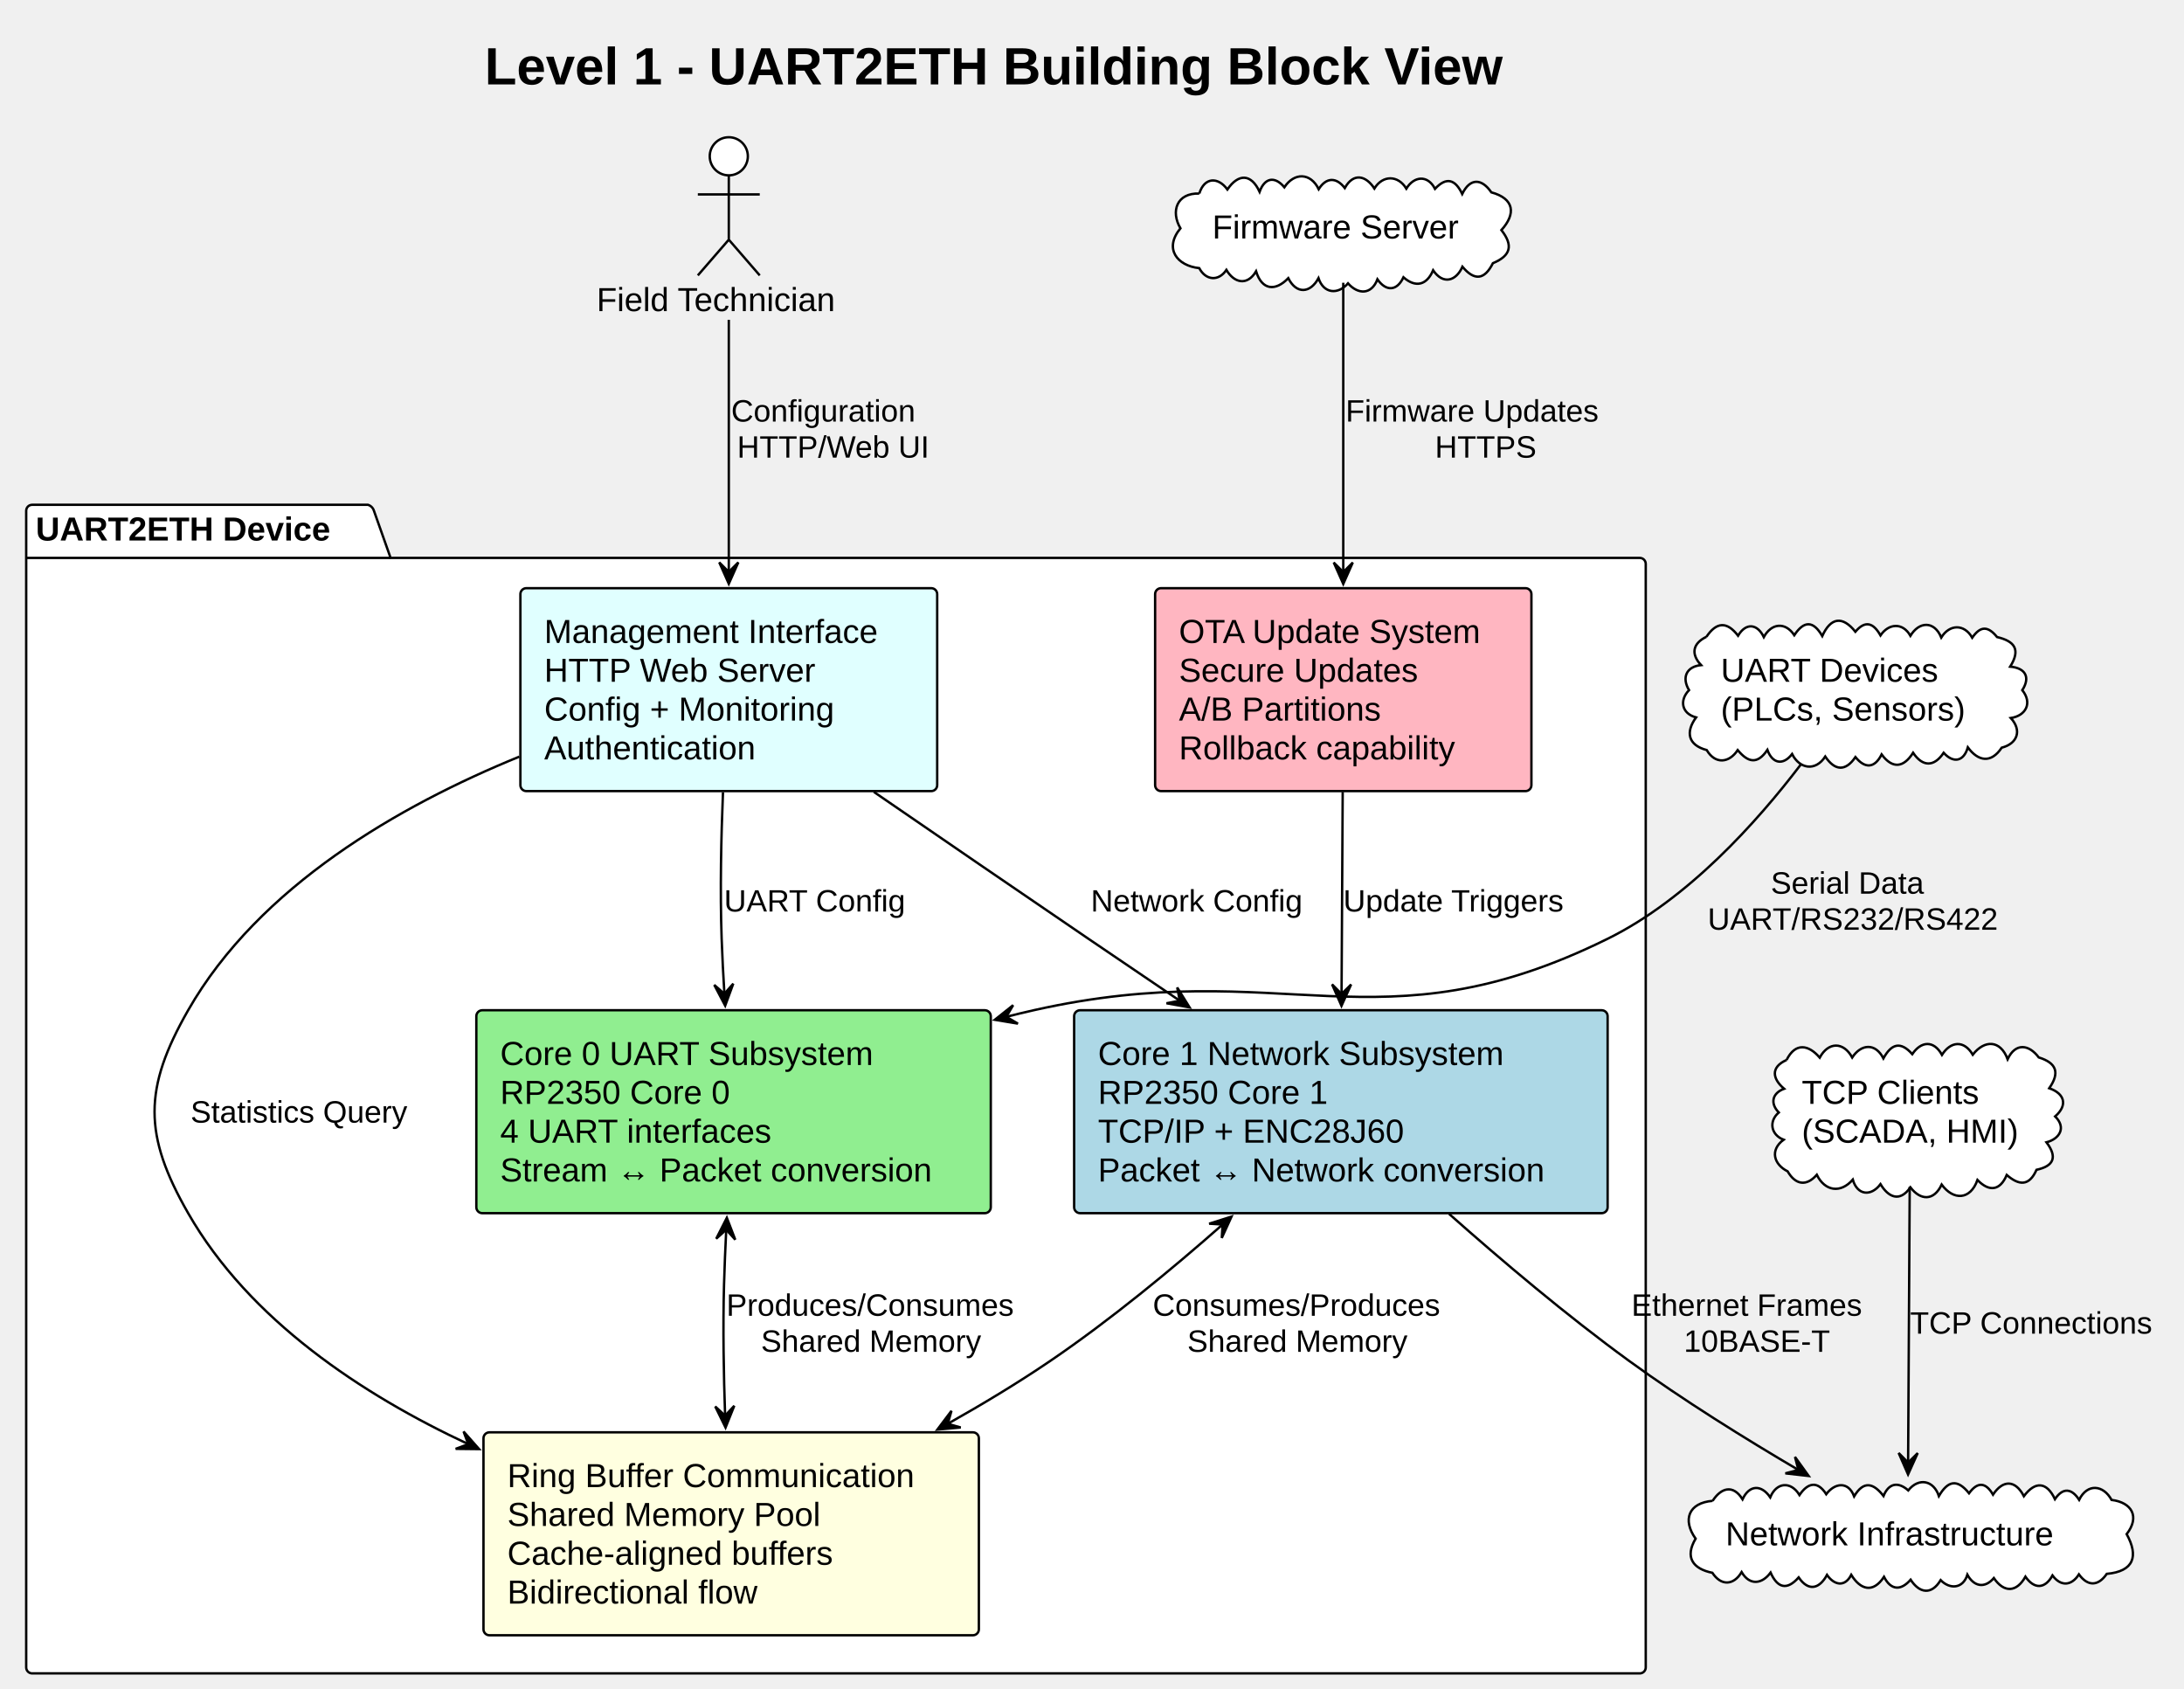
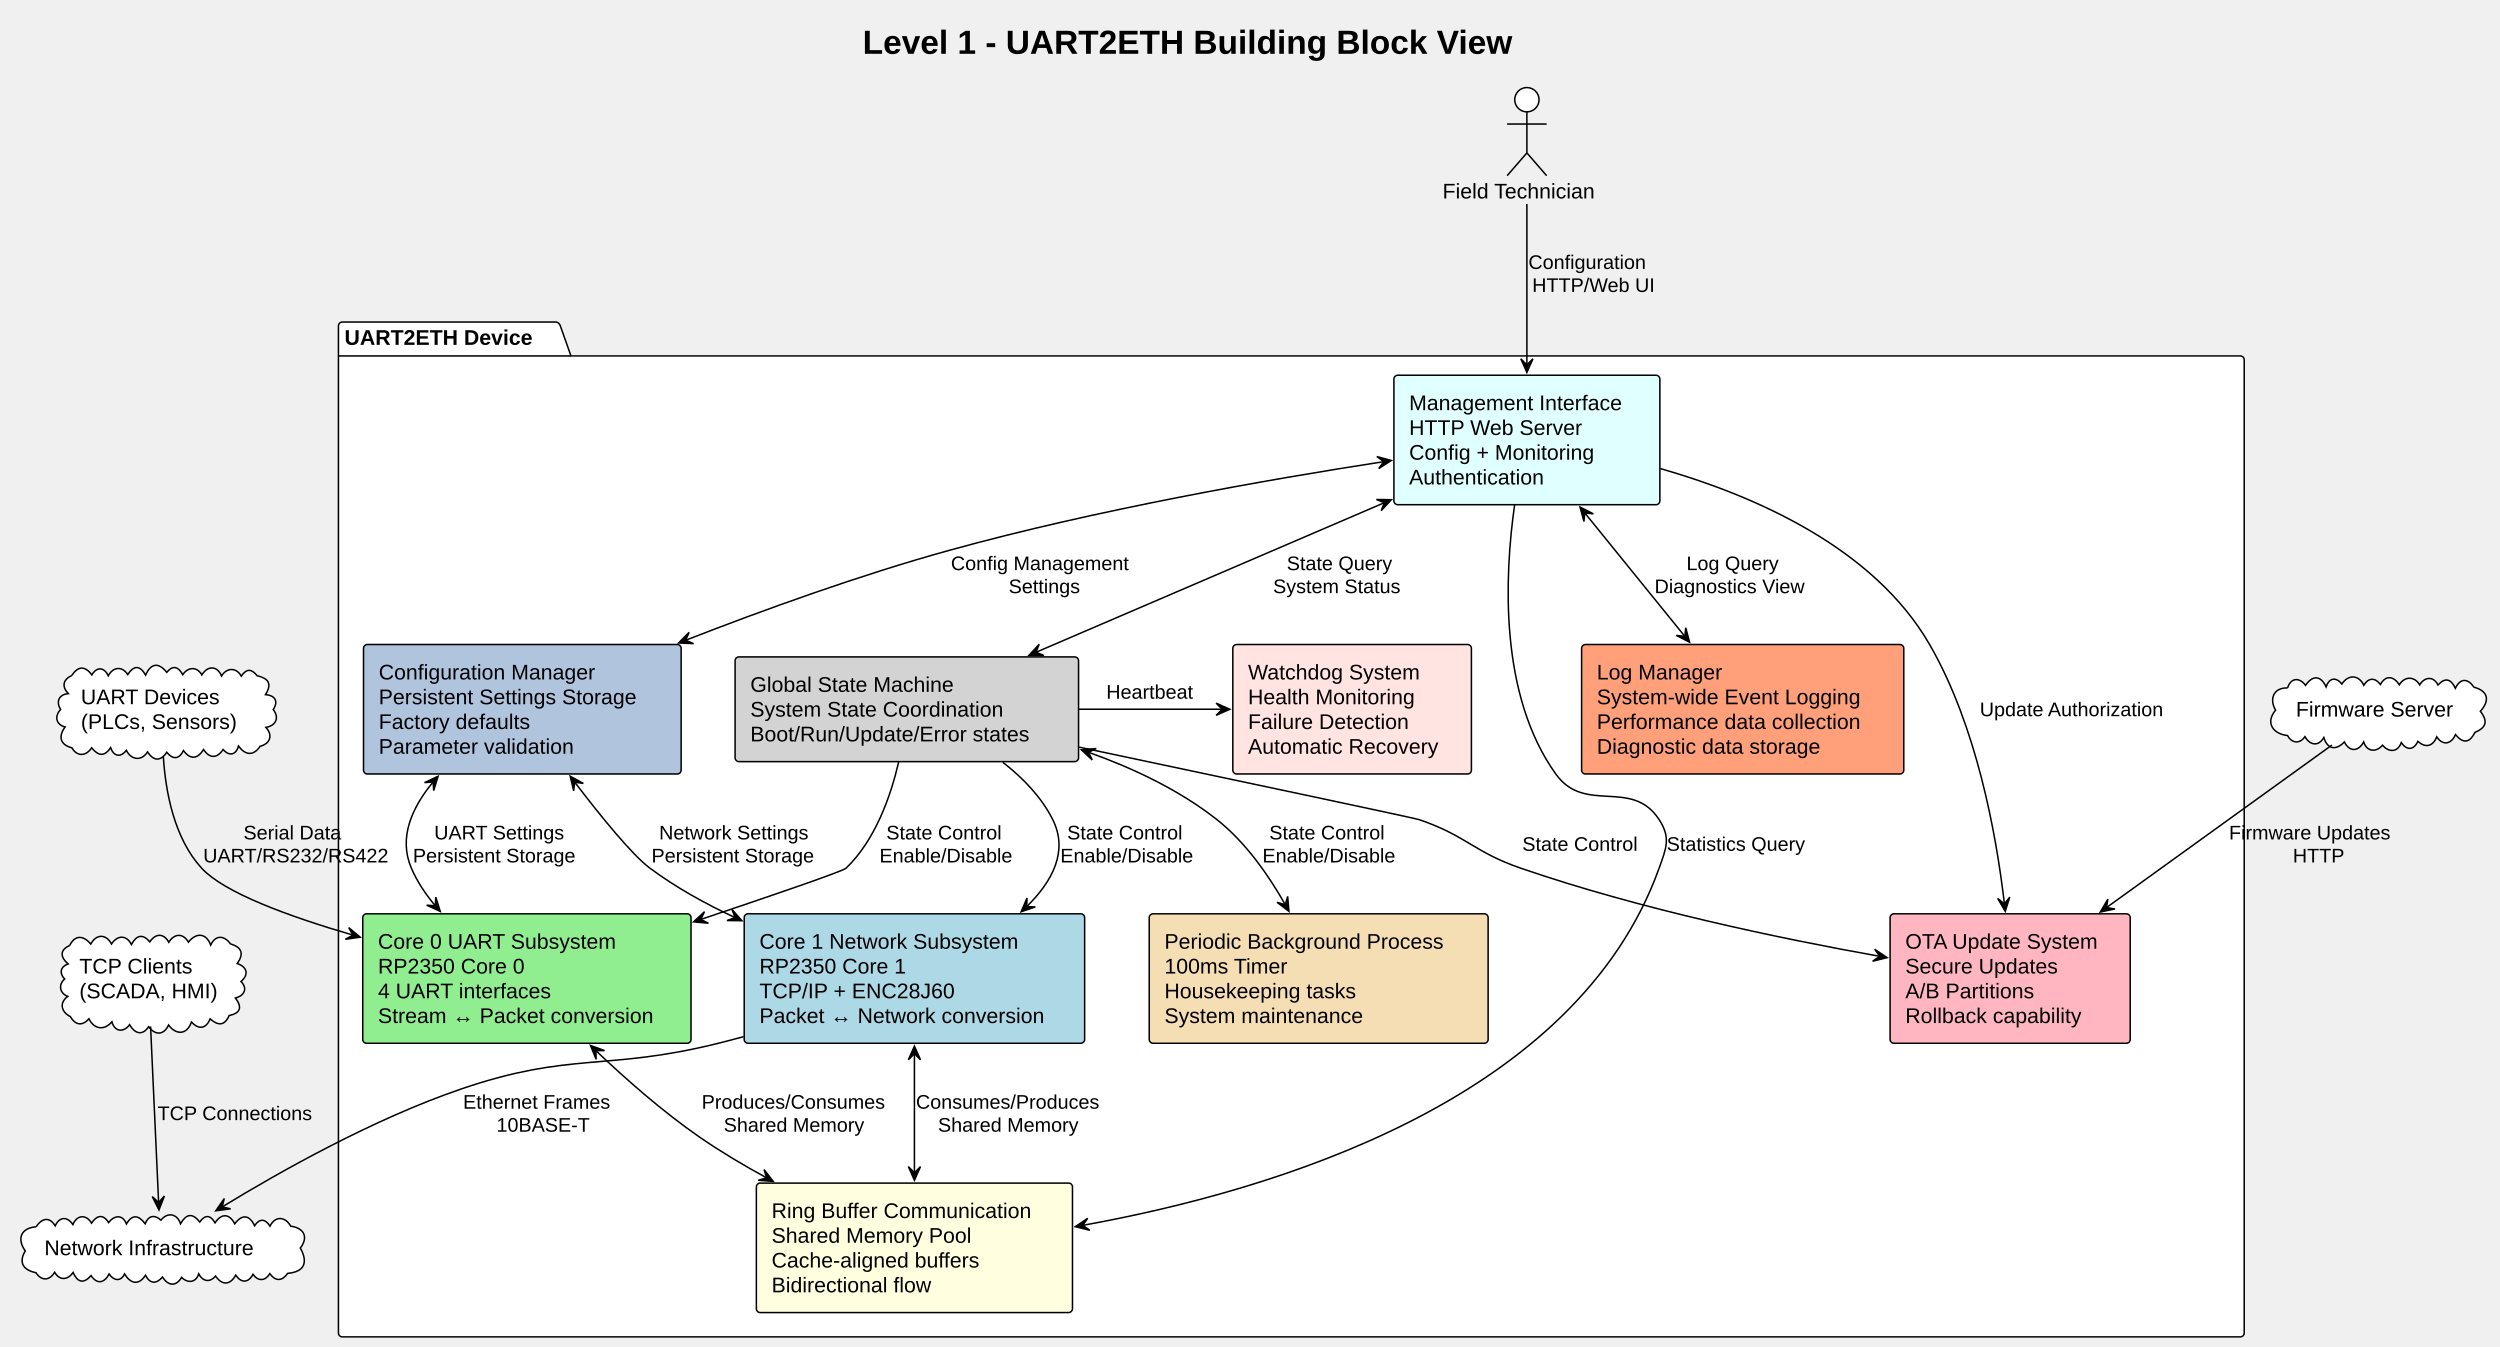
- <svg xmlns="http://www.w3.org/2000/svg" contentStyleType="text/css" height="709px" preserveAspectRatio="none" style="width:917px;height:709px;" version="1.1" viewBox="0 0 917 709" width="917px" zoomAndPan="magnify">
+ <svg xmlns="http://www.w3.org/2000/svg" contentStyleType="text/css" height="886px" preserveAspectRatio="none" style="width:1645px;height:886px;" version="1.1" viewBox="0 0 1645 886" width="1645px" zoomAndPan="magnify">
  <defs />
  <g>
-     <text fill="#000000" font-family="Arial" font-size="22" font-weight="bold" lengthAdjust="spacing" textLength="501" x="203.5" y="35.421">Level 1 - UART2ETH Building Block View</text>
+     <text fill="#000000" font-family="Arial" font-size="22" font-weight="bold" lengthAdjust="spacing" textLength="501" x="567.643" y="35.421">Level 1 - UART2ETH Building Block View</text>
    <g id="cluster_UART2ETH Device">
-       <path d="M13.5,211.909 L154.5,211.909 A3.75,3.75 0 0 1 157,214.409 L164,234.206 L688.5,234.206 A2.5,2.5 0 0 1 691,236.706 L691,699.969 A2.5,2.5 0 0 1 688.5,702.469 L13.5,702.469 A2.5,2.5 0 0 1 11,699.969 L11,214.409 A2.5,2.5 0 0 1 13.5,211.909 " fill="#FFFFFF" style="stroke:#000000;stroke-width:1.0;" />
-       <line style="stroke:#000000;stroke-width:1.0;" x1="11" x2="164" y1="234.206" y2="234.206" />
-       <text fill="#000000" font-family="Arial" font-size="14" font-weight="bold" lengthAdjust="spacing" textLength="140" x="15" y="226.905">UART2ETH Device</text>
+       <path d="M225.19,211.909 L366.19,211.909 A3.75,3.75 0 0 1 368.69,214.409 L375.69,234.206 L1474.189,234.206 A2.5,2.5 0 0 1 1476.689,236.706 L1476.689,877.159 A2.5,2.5 0 0 1 1474.189,879.659 L225.19,879.659 A2.5,2.5 0 0 1 222.69,877.159 L222.69,214.409 A2.5,2.5 0 0 1 225.19,211.909 " fill="#FFFFFF" style="stroke:#000000;stroke-width:1.0;" />
+       <line style="stroke:#000000;stroke-width:1.0;" x1="222.69" x2="375.69" y1="234.206" y2="234.206" />
+       <text fill="#000000" font-family="Arial" font-size="14" font-weight="bold" lengthAdjust="spacing" textLength="140" x="226.69" y="226.905">UART2ETH Device</text>
    </g>
    <g id="elem_C0">
-       <rect fill="#90EE90" height="85.188" rx="2.5" ry="2.5" style="stroke:#000000;stroke-width:1.0;" width="216" x="200" y="424.089" />
-       <text fill="#000000" font-family="Arial" font-size="14" lengthAdjust="spacing" textLength="169" x="210" y="447.084">Core 0 UART Subsystem</text>
-       <text fill="#000000" font-family="Arial" font-size="14" lengthAdjust="spacing" textLength="105" x="210" y="463.381">RP2350 Core 0</text>
-       <text fill="#000000" font-family="Arial" font-size="14" lengthAdjust="spacing" textLength="123" x="210" y="479.678">4 UART interfaces</text>
-       <text fill="#000000" font-family="Arial" font-size="14" lengthAdjust="spacing" textLength="196" x="210" y="495.975">Stream ↔ Packet conversion</text>
+       <rect fill="#90EE90" height="85.188" rx="2.5" ry="2.5" style="stroke:#000000;stroke-width:1.0;" width="216" x="238.69" y="601.279" />
+       <text fill="#000000" font-family="Arial" font-size="14" lengthAdjust="spacing" textLength="169" x="248.69" y="624.274">Core 0 UART Subsystem</text>
+       <text fill="#000000" font-family="Arial" font-size="14" lengthAdjust="spacing" textLength="105" x="248.69" y="640.571">RP2350 Core 0</text>
+       <text fill="#000000" font-family="Arial" font-size="14" lengthAdjust="spacing" textLength="123" x="248.69" y="656.868">4 UART interfaces</text>
+       <text fill="#000000" font-family="Arial" font-size="14" lengthAdjust="spacing" textLength="196" x="248.69" y="673.165">Stream ↔ Packet conversion</text>
    </g>
    <g id="elem_RB">
-       <rect fill="#FFFFE0" height="85.188" rx="2.5" ry="2.5" style="stroke:#000000;stroke-width:1.0;" width="208" x="203" y="601.279" />
-       <text fill="#000000" font-family="Arial" font-size="14" lengthAdjust="spacing" textLength="188" x="213" y="624.274">Ring Buffer Communication</text>
-       <text fill="#000000" font-family="Arial" font-size="14" lengthAdjust="spacing" textLength="142" x="213" y="640.571">Shared Memory Pool</text>
-       <text fill="#000000" font-family="Arial" font-size="14" lengthAdjust="spacing" textLength="151" x="213" y="656.868">Cache-aligned buffers</text>
-       <text fill="#000000" font-family="Arial" font-size="14" lengthAdjust="spacing" textLength="115" x="213" y="673.165">Bidirectional flow</text>
+       <rect fill="#FFFFE0" height="85.188" rx="2.5" ry="2.5" style="stroke:#000000;stroke-width:1.0;" width="208" x="497.69" y="778.469" />
+       <text fill="#000000" font-family="Arial" font-size="14" lengthAdjust="spacing" textLength="188" x="507.69" y="801.465">Ring Buffer Communication</text>
+       <text fill="#000000" font-family="Arial" font-size="14" lengthAdjust="spacing" textLength="142" x="507.69" y="817.761">Shared Memory Pool</text>
+       <text fill="#000000" font-family="Arial" font-size="14" lengthAdjust="spacing" textLength="151" x="507.69" y="834.058">Cache-aligned buffers</text>
+       <text fill="#000000" font-family="Arial" font-size="14" lengthAdjust="spacing" textLength="115" x="507.69" y="850.355">Bidirectional flow</text>
    </g>
    <g id="elem_C1">
-       <rect fill="#ADD8E6" height="85.188" rx="2.5" ry="2.5" style="stroke:#000000;stroke-width:1.0;" width="224" x="451" y="424.089" />
-       <text fill="#000000" font-family="Arial" font-size="14" lengthAdjust="spacing" textLength="188" x="461" y="447.084">Core 1 Network Subsystem</text>
-       <text fill="#000000" font-family="Arial" font-size="14" lengthAdjust="spacing" textLength="105" x="461" y="463.381">RP2350 Core 1</text>
-       <text fill="#000000" font-family="Arial" font-size="14" lengthAdjust="spacing" textLength="133" x="461" y="479.678">TCP/IP + ENC28J60</text>
-       <text fill="#000000" font-family="Arial" font-size="14" lengthAdjust="spacing" textLength="204" x="461" y="495.975">Packet ↔ Network conversion</text>
+       <rect fill="#ADD8E6" height="85.188" rx="2.5" ry="2.5" style="stroke:#000000;stroke-width:1.0;" width="224" x="489.69" y="601.279" />
+       <text fill="#000000" font-family="Arial" font-size="14" lengthAdjust="spacing" textLength="188" x="499.69" y="624.274">Core 1 Network Subsystem</text>
+       <text fill="#000000" font-family="Arial" font-size="14" lengthAdjust="spacing" textLength="105" x="499.69" y="640.571">RP2350 Core 1</text>
+       <text fill="#000000" font-family="Arial" font-size="14" lengthAdjust="spacing" textLength="133" x="499.69" y="656.868">TCP/IP + ENC28J60</text>
+       <text fill="#000000" font-family="Arial" font-size="14" lengthAdjust="spacing" textLength="204" x="499.69" y="673.165">Packet ↔ Network conversion</text>
    </g>
    <g id="elem_MI">
-       <rect fill="#E0FFFF" height="85.188" rx="2.5" ry="2.5" style="stroke:#000000;stroke-width:1.0;" width="175" x="218.5" y="246.909" />
-       <text fill="#000000" font-family="Arial" font-size="14" lengthAdjust="spacing" textLength="155" x="228.5" y="269.904">Management Interface</text>
-       <text fill="#000000" font-family="Arial" font-size="14" lengthAdjust="spacing" textLength="120" x="228.5" y="286.201">HTTP Web Server</text>
-       <text fill="#000000" font-family="Arial" font-size="14" lengthAdjust="spacing" textLength="137" x="228.5" y="302.498">Config + Monitoring</text>
-       <text fill="#000000" font-family="Arial" font-size="14" lengthAdjust="spacing" textLength="100" x="228.5" y="318.795">Authentication</text>
+       <rect fill="#E0FFFF" height="85.188" rx="2.5" ry="2.5" style="stroke:#000000;stroke-width:1.0;" width="175" x="917.189" y="246.909" />
+       <text fill="#000000" font-family="Arial" font-size="14" lengthAdjust="spacing" textLength="155" x="927.189" y="269.904">Management Interface</text>
+       <text fill="#000000" font-family="Arial" font-size="14" lengthAdjust="spacing" textLength="120" x="927.189" y="286.201">HTTP Web Server</text>
+       <text fill="#000000" font-family="Arial" font-size="14" lengthAdjust="spacing" textLength="137" x="927.189" y="302.498">Config + Monitoring</text>
+       <text fill="#000000" font-family="Arial" font-size="14" lengthAdjust="spacing" textLength="100" x="927.189" y="318.795">Authentication</text>
    </g>
    <g id="elem_OTA">
-       <rect fill="#FFB6C1" height="85.188" rx="2.5" ry="2.5" style="stroke:#000000;stroke-width:1.0;" width="158" x="485" y="246.909" />
-       <text fill="#000000" font-family="Arial" font-size="14" lengthAdjust="spacing" textLength="138" x="495" y="269.904">OTA Update System</text>
-       <text fill="#000000" font-family="Arial" font-size="14" lengthAdjust="spacing" textLength="111" x="495" y="286.201">Secure Updates</text>
-       <text fill="#000000" font-family="Arial" font-size="14" lengthAdjust="spacing" textLength="92" x="495" y="302.498">A/B Partitions</text>
-       <text fill="#000000" font-family="Arial" font-size="14" lengthAdjust="spacing" textLength="125" x="495" y="318.795">Rollback capability</text>
+       <rect fill="#FFB6C1" height="85.188" rx="2.5" ry="2.5" style="stroke:#000000;stroke-width:1.0;" width="158" x="1243.689" y="601.279" />
+       <text fill="#000000" font-family="Arial" font-size="14" lengthAdjust="spacing" textLength="138" x="1253.689" y="624.274">OTA Update System</text>
+       <text fill="#000000" font-family="Arial" font-size="14" lengthAdjust="spacing" textLength="111" x="1253.689" y="640.571">Secure Updates</text>
+       <text fill="#000000" font-family="Arial" font-size="14" lengthAdjust="spacing" textLength="92" x="1253.689" y="656.868">A/B Partitions</text>
+       <text fill="#000000" font-family="Arial" font-size="14" lengthAdjust="spacing" textLength="125" x="1253.689" y="673.165">Rollback capability</text>
+     </g>
+     <g id="elem_GSM">
+       <rect fill="#D3D3D3" height="68.891" rx="2.5" ry="2.5" style="stroke:#000000;stroke-width:1.0;" width="226" x="483.69" y="432.249" />
+       <text fill="#000000" font-family="Arial" font-size="14" lengthAdjust="spacing" textLength="145" x="493.69" y="455.245">Global State Machine</text>
+       <text fill="#000000" font-family="Arial" font-size="14" lengthAdjust="spacing" textLength="183" x="493.69" y="471.541">System State Coordination</text>
+       <text fill="#000000" font-family="Arial" font-size="14" lengthAdjust="spacing" textLength="206" x="493.69" y="487.838">Boot/Run/Update/Error states</text>
+     </g>
+     <g id="elem_LOG">
+       <rect fill="#FFA07A" height="85.188" rx="2.5" ry="2.5" style="stroke:#000000;stroke-width:1.0;" width="212" x="1040.689" y="424.099" />
+       <text fill="#000000" font-family="Arial" font-size="14" lengthAdjust="spacing" textLength="89" x="1050.689" y="447.094">Log Manager</text>
+       <text fill="#000000" font-family="Arial" font-size="14" lengthAdjust="spacing" textLength="190" x="1050.689" y="463.391">System-wide Event Logging</text>
+       <text fill="#000000" font-family="Arial" font-size="14" lengthAdjust="spacing" textLength="192" x="1050.689" y="479.688">Performance data collection</text>
+       <text fill="#000000" font-family="Arial" font-size="14" lengthAdjust="spacing" textLength="164" x="1050.689" y="495.985">Diagnostic data storage</text>
+     </g>
+     <g id="elem_CFG">
+       <rect fill="#B0C4DE" height="85.188" rx="2.5" ry="2.5" style="stroke:#000000;stroke-width:1.0;" width="209" x="239.19" y="424.099" />
+       <text fill="#000000" font-family="Arial" font-size="14" lengthAdjust="spacing" textLength="156" x="249.19" y="447.094">Configuration Manager</text>
+       <text fill="#000000" font-family="Arial" font-size="14" lengthAdjust="spacing" textLength="189" x="249.19" y="463.391">Persistent Settings Storage</text>
+       <text fill="#000000" font-family="Arial" font-size="14" lengthAdjust="spacing" textLength="109" x="249.19" y="479.688">Factory defaults</text>
+       <text fill="#000000" font-family="Arial" font-size="14" lengthAdjust="spacing" textLength="139" x="249.19" y="495.985">Parameter validation</text>
+     </g>
+     <g id="elem_PBP">
+       <rect fill="#F5DEB3" height="85.188" rx="2.5" ry="2.5" style="stroke:#000000;stroke-width:1.0;" width="223" x="756.189" y="601.279" />
+       <text fill="#000000" font-family="Arial" font-size="14" lengthAdjust="spacing" textLength="203" x="766.189" y="624.274">Periodic Background Process</text>
+       <text fill="#000000" font-family="Arial" font-size="14" lengthAdjust="spacing" textLength="91" x="766.189" y="640.571">100ms Timer</text>
+       <text fill="#000000" font-family="Arial" font-size="14" lengthAdjust="spacing" textLength="142" x="766.189" y="656.868">Housekeeping tasks</text>
+       <text fill="#000000" font-family="Arial" font-size="14" lengthAdjust="spacing" textLength="145" x="766.189" y="673.165">System maintenance</text>
+     </g>
+     <g id="elem_WD">
+       <rect fill="#FFE4E1" height="85.188" rx="2.5" ry="2.5" style="stroke:#000000;stroke-width:1.0;" width="157" x="811.189" y="424.099" />
+       <text fill="#000000" font-family="Arial" font-size="14" lengthAdjust="spacing" textLength="125" x="821.189" y="447.094">Watchdog System</text>
+       <text fill="#000000" font-family="Arial" font-size="14" lengthAdjust="spacing" textLength="121" x="821.189" y="463.391">Health Monitoring</text>
+       <text fill="#000000" font-family="Arial" font-size="14" lengthAdjust="spacing" textLength="117" x="821.189" y="479.688">Failure Detection</text>
+       <text fill="#000000" font-family="Arial" font-size="14" lengthAdjust="spacing" textLength="137" x="821.189" y="495.985">Automatic Recovery</text>
    </g>
    <g id="elem_FT">
-       <ellipse cx="306" cy="65.609" fill="#FFFFFF" rx="8" ry="8" style="stroke:#000000;stroke-width:1.0;" />
-       <path d="M306,73.609 L306,100.609 M293,81.609 L319,81.609 M306,100.609 L293,115.609 M306,100.609 L319,115.609 " fill="none" style="stroke:#000000;stroke-width:1.0;" />
-       <text fill="#000000" font-family="Arial" font-size="14" lengthAdjust="spacing" textLength="111" x="250.5" y="130.605">Field Technician</text>
+       <ellipse cx="1004.689" cy="65.609" fill="#FFFFFF" rx="8" ry="8" style="stroke:#000000;stroke-width:1.0;" />
+       <path d="M1004.689,73.609 L1004.689,100.609 M991.689,81.609 L1017.689,81.609 M1004.689,100.609 L991.689,115.609 M1004.689,100.609 L1017.689,115.609 " fill="none" style="stroke:#000000;stroke-width:1.0;" />
+       <text fill="#000000" font-family="Arial" font-size="14" lengthAdjust="spacing" textLength="111" x="949.189" y="130.605">Field Technician</text>
    </g>
    <g id="elem_UD">
-       <path d="M716.479,267.323 C720.721,261.032 725.085,260.749 729.761,266.858 C733.099,261.278 737.84,261.804 740.577,267.438 C743.697,261.664 749.54,260.873 753.373,266.648 C757.491,260.42 761.383,260.535 765.115,267.005 C768.651,259.187 773.584,258.402 779.022,265.194 C783.348,260.064 786.725,261.726 789.563,266.74 C792.959,261.692 798.867,261.161 802.128,266.897 C805.807,260.82 812.144,260.526 815.088,267.621 C818.523,262.023 824.717,261.803 828.081,267.701 C831.585,262.623 834.741,262.781 838.504,267.424 C846.049,269.209 848.431,272.755 844.018,279.849 C850.236,280.4 852.678,284.126 849.102,289.721 C853.409,295.111 850.659,300.431 844.284,301.422 C849.023,306.628 847.102,312.158 840.461,313.87 C835.986,320.586 830.593,319.632 826.24,313.733 C824.518,319.738 820.168,320.52 816.085,316.014 C812.07,322.026 807.261,321.982 803.255,316.004 C799.316,322.248 794.638,322.926 790.043,316.7 C787.108,322.557 783.07,322.747 779.047,317.808 C774.826,324 770.382,323.552 766.373,317.587 C762.265,323.918 755.607,322.817 752.45,316.537 C748.6,321.535 744.13,320.486 742.078,314.792 C737.825,321.083 733.94,320.07 729.61,314.876 C726.013,320.339 720.201,320.959 716.606,314.874 C708.699,312.767 707.63,307.313 712.144,301.164 C706.031,299.528 705.053,293.995 709.18,289.709 C706.087,284.537 707.937,279.857 714.233,279.199 C709.838,274.532 710.734,270.071 716.479,267.323 " fill="#FFFFFF" style="stroke:#000000;stroke-width:1.0;" />
-       <text fill="#000000" font-family="Arial" font-size="14" lengthAdjust="spacing" textLength="97" x="722.5" y="286.195">UART Devices</text>
-       <text fill="#000000" font-family="Arial" font-size="14" lengthAdjust="spacing" textLength="109" x="722.5" y="302.491">(PLCs, Sensors)</text>
+       <path d="M47.168,444.513 C51.411,438.222 55.775,437.939 60.451,444.048 C63.789,438.468 68.53,438.994 71.267,444.628 C74.386,438.854 80.23,438.062 84.062,443.838 C88.181,437.61 92.072,437.725 95.805,444.195 C99.341,436.377 104.274,435.592 109.712,442.384 C114.037,437.254 117.415,438.916 120.253,443.93 C123.649,438.882 129.556,438.351 132.817,444.087 C136.497,438.01 142.833,437.716 145.777,444.811 C149.212,439.213 155.407,438.993 158.771,444.891 C162.275,439.813 165.431,439.971 169.193,444.614 C176.739,446.399 179.12,449.945 174.707,457.038 C180.925,457.59 183.368,461.316 179.792,466.911 C184.098,472.301 181.348,477.621 174.974,478.612 C179.712,483.818 177.792,489.348 171.151,491.06 C166.675,497.776 161.283,496.822 156.929,490.923 C155.208,496.928 150.857,497.71 146.775,493.204 C142.76,499.216 137.951,499.172 133.944,493.194 C130.006,499.438 125.328,500.116 120.733,493.89 C117.797,499.747 113.76,499.937 109.736,494.998 C105.515,501.19 101.072,500.742 97.062,494.777 C92.954,501.108 86.296,500.007 83.14,493.727 C79.29,498.725 74.819,497.676 72.767,491.982 C68.514,498.273 64.63,497.26 60.299,492.066 C56.703,497.529 50.89,498.149 47.296,492.064 C39.388,489.957 38.319,484.503 42.834,478.354 C36.72,476.718 35.743,471.185 39.87,466.899 C36.777,461.727 38.626,457.047 44.923,456.389 C40.528,451.722 41.424,447.261 47.168,444.513 " fill="#FFFFFF" style="stroke:#000000;stroke-width:1.0;" />
+       <text fill="#000000" font-family="Arial" font-size="14" lengthAdjust="spacing" textLength="97" x="53.19" y="463.385">UART Devices</text>
+       <text fill="#000000" font-family="Arial" font-size="14" lengthAdjust="spacing" textLength="109" x="53.19" y="479.681">(PLCs, Sensors)</text>
    </g>
    <g id="elem_TC">
-       <path d="M750.137,444.961 C753.853,437.467 759.424,438.57 764.051,443.979 C767.663,437.302 774.021,437.203 777.687,443.925 C781.424,438.25 787.401,437.669 790.791,444.295 C794.103,438.266 797.893,436.879 802.91,442.524 C806.654,436.997 811.91,436.598 815.375,442.82 C819.007,437.092 824.604,436.496 828.304,442.747 C833.221,436.444 839.894,436.452 842.944,444.635 C846.299,437.558 851.946,438.455 856.011,443.893 C863.587,446.251 864.9,450.369 860.416,456.833 C866.89,459.066 868.31,463.935 862.895,468.661 C867.741,473.474 864.628,478.141 859.249,479.523 C863.78,485.521 862.62,489.443 855.073,491.075 C851.952,498.115 847.676,497.643 842.576,493.235 C839.741,499.955 835.135,500.368 830.284,495.344 C827.278,503.81 820.212,504.012 815.247,497.283 C812.007,504.163 806.45,504.078 802.119,498.425 C797.615,504.925 792.798,502.511 789.565,497.087 C785.673,502.309 779.889,501.919 777.934,495.2 C772.797,501.097 766.231,500.078 762.823,493.162 C758.351,498.279 753.782,497.266 750.572,491.712 C744.799,488.84 742.987,482.792 748.893,478.443 C743.583,476.407 742.51,470.754 746.863,467.003 C743.139,463.224 744.089,458.866 749.104,457.056 C744.276,452.962 743.213,448.052 750.137,444.961 " fill="#FFFFFF" style="stroke:#000000;stroke-width:1.0;" />
-       <text fill="#000000" font-family="Arial" font-size="14" lengthAdjust="spacing" textLength="79" x="756.5" y="463.385">TCP Clients</text>
-       <text fill="#000000" font-family="Arial" font-size="14" lengthAdjust="spacing" textLength="91" x="756.5" y="479.681">(SCADA, HMI)</text>
+       <path d="M45.827,622.151 C49.543,614.657 55.114,615.76 59.741,621.169 C63.353,614.492 69.711,614.393 73.376,621.115 C77.114,615.441 83.09,614.859 86.481,621.485 C89.793,615.456 93.582,614.069 98.6,619.714 C102.344,614.187 107.599,613.788 111.064,620.01 C114.696,614.282 120.294,613.686 123.993,619.937 C128.911,613.634 135.584,613.642 138.634,621.825 C141.988,614.748 147.635,615.645 151.7,621.083 C159.276,623.441 160.59,627.559 156.105,634.023 C162.579,636.256 164,641.125 158.584,645.851 C163.431,650.664 160.318,655.331 154.939,656.713 C159.47,662.711 158.309,666.633 150.763,668.264 C147.642,675.305 143.366,674.833 138.266,670.425 C135.431,677.145 130.824,677.558 125.974,672.534 C122.968,681 115.902,681.202 110.937,674.473 C107.696,681.352 102.139,681.268 97.808,675.615 C93.305,682.115 88.488,679.701 85.255,674.277 C81.363,679.499 75.578,679.109 73.623,672.39 C68.487,678.287 61.92,677.268 58.513,670.352 C54.04,675.47 49.471,674.456 46.261,668.902 C40.488,666.03 38.676,659.982 44.583,655.633 C39.272,653.597 38.2,647.944 42.553,644.193 C38.828,640.414 39.779,636.056 44.794,634.246 C39.965,630.152 38.903,625.242 45.827,622.151 " fill="#FFFFFF" style="stroke:#000000;stroke-width:1.0;" />
+       <text fill="#000000" font-family="Arial" font-size="14" lengthAdjust="spacing" textLength="79" x="52.19" y="640.574">TCP Clients</text>
+       <text fill="#000000" font-family="Arial" font-size="14" lengthAdjust="spacing" textLength="91" x="52.19" y="656.871">(SCADA, HMI)</text>
    </g>
    <g id="elem_NI">
-       <path d="M719.091,630.043 C722.524,624.688 727.59,622.883 731.641,629.389 C734.514,623.236 739.587,623.147 743.271,628.575 C745.887,622.164 751.962,621.689 755.554,627.602 C758.948,622.563 763.04,621.342 766.783,627.245 C770.211,622.646 775.932,621.513 778.5,628.143 C782.53,621.367 786.654,622.601 790.825,628 C793.041,622.6 796.923,621.867 801.216,625.651 C805.654,620.128 811.891,621.424 814.086,628.03 C817.887,621.534 821.772,620.682 826.743,626.861 C830.351,621.894 833.767,622.219 836.803,627.426 C841.064,621.083 846.176,621.208 849.77,628.079 C854.539,621.692 859.351,622.013 862.812,629.324 C866.193,624.318 869.865,624.776 872.97,629.61 C876.452,622.554 883.151,623.335 886.593,629.651 C895.128,630.715 898.555,636.697 892.929,644.01 C898.039,653.305 895.947,659.659 884.568,660.691 C881,665.893 876.628,666.072 872.878,660.896 C869.784,665.777 865.273,666.098 861.779,661.358 C858.6,667.117 854.102,667.174 850.42,661.876 C846.707,668.511 841.438,668.739 837.161,662.455 C833.277,666.989 828.743,665.981 826.049,661.057 C824.192,666.986 818.679,667.271 814.828,663.321 C810.941,669.721 805.935,668.832 802.217,663.145 C798.132,667.798 794.008,667.691 791.041,661.943 C786.396,669.006 781.119,667.326 777.288,661.101 C774.461,666.603 769.966,665.246 767.106,661.135 C763.971,666.926 759.383,668.286 755.211,662.171 C750.269,667.798 746.297,666.619 743.419,660.158 C739.838,665.016 734.663,665.728 731.259,659.955 C727.87,665.632 722.623,665.817 718.97,660.243 C710.898,658.615 707.232,653.818 711.945,645.919 C706.311,638.02 708.964,630.848 719.091,630.043 " fill="#FFFFFF" style="stroke:#000000;stroke-width:1.0;" />
-       <text fill="#000000" font-family="Arial" font-size="14" lengthAdjust="spacing" textLength="153" x="724.5" y="648.725">Network Infrastructure</text>
+       <path d="M23.78,807.234 C27.214,801.879 32.279,800.073 36.33,806.579 C39.203,800.426 44.277,800.337 47.961,805.765 C50.577,799.354 56.651,798.879 60.243,804.792 C63.638,799.753 67.73,798.532 71.472,804.435 C74.9,799.836 80.622,798.703 83.19,805.333 C87.219,798.557 91.344,799.791 95.514,805.19 C97.73,799.79 101.613,799.057 105.906,802.841 C110.344,797.318 116.58,798.614 118.776,805.22 C122.577,798.724 126.461,797.871 131.433,804.051 C135.04,799.084 138.456,799.409 141.493,804.616 C145.753,798.273 150.865,798.398 154.46,805.269 C159.228,798.882 164.041,799.203 167.502,806.514 C170.882,801.508 174.555,801.966 177.659,806.799 C181.142,799.744 187.841,800.525 191.282,806.841 C199.817,807.905 203.245,813.887 197.619,821.2 C202.728,830.495 200.636,836.849 189.258,837.881 C185.689,843.083 181.318,843.262 177.567,838.086 C174.473,842.967 169.963,843.288 166.468,838.548 C163.289,844.307 158.792,844.364 155.109,839.066 C151.396,845.702 146.128,845.929 141.85,839.645 C137.967,844.179 133.432,843.171 130.738,838.247 C128.881,844.176 123.368,844.461 119.518,840.511 C115.631,846.912 110.625,846.023 106.907,840.335 C102.822,844.988 98.697,844.881 95.73,839.133 C91.085,846.196 85.809,844.516 81.978,838.291 C79.15,843.793 74.655,842.436 71.795,838.325 C68.661,844.116 64.072,845.476 59.901,839.361 C54.959,844.988 50.987,843.809 48.109,837.348 C44.527,842.206 39.353,842.918 35.949,837.145 C32.56,842.822 27.313,843.007 23.66,837.433 C15.587,835.805 11.921,831.008 16.634,823.109 C11,815.21 13.654,808.038 23.78,807.234 " fill="#FFFFFF" style="stroke:#000000;stroke-width:1.0;" />
+       <text fill="#000000" font-family="Arial" font-size="14" lengthAdjust="spacing" textLength="153" x="29.189" y="825.914">Network Infrastructure</text>
    </g>
    <g id="elem_FS">
-       <path d="M503.551,81.247 C505.698,74.326 511.418,74.157 515.347,79.539 C519.938,72.833 525.307,72.789 528.867,80.504 C530.997,74.616 535.184,73.756 539.268,78.614 C543.423,72.337 550.268,72.401 553.686,79.413 C556.858,74.392 561.043,74.281 564.636,78.938 C568.326,72.31 573.56,73.73 577.062,79.132 C580.595,73.412 586.993,73.457 590.483,79.182 C593.67,73.945 599.414,73.252 602.519,79.27 C607.477,73.961 611.109,75.487 613.942,81.429 C617.258,74.607 622.145,74.851 626.172,80.744 C635.834,83.369 636.595,89.731 630.395,96.584 C635.391,102.996 634.439,107.303 626.832,110.483 C623.29,117.53 619.096,117.98 614.036,111.971 C611.326,118.055 605.925,119.611 601.726,113.47 C599.073,119.667 594.449,120.948 589.267,116.404 C586.53,122.282 581.951,122.426 578.35,117.259 C575.774,123.927 570.108,123.61 565.989,118.942 C561.789,123.801 555.807,123.337 553.593,116.785 C550.14,123.151 544.353,123.59 540.91,116.776 C535.524,122.352 529.882,121.903 527.387,113.897 C523.643,120.198 518.12,118.75 514.933,113.306 C511.577,118.298 506.225,117.673 503.529,112.56 C494.377,111.612 488.514,104.479 495.632,95.844 C491.464,88.738 494.044,80.935 503.551,81.247 " fill="#FFFFFF" style="stroke:#000000;stroke-width:1.0;" />
-       <text fill="#000000" font-family="Arial" font-size="14" lengthAdjust="spacing" textLength="110" x="509" y="100.105">Firmware Server</text>
+       <path d="M1505.24,452.677 C1507.388,445.756 1513.108,445.587 1517.037,450.969 C1521.627,444.263 1526.996,444.219 1530.557,451.934 C1532.687,446.046 1536.874,445.186 1540.957,450.043 C1545.113,443.767 1551.957,443.831 1555.375,450.843 C1558.548,445.822 1562.733,445.711 1566.326,450.368 C1570.016,443.74 1575.25,445.16 1578.752,450.562 C1582.285,444.842 1588.682,444.887 1592.173,450.612 C1595.36,445.375 1601.104,444.682 1604.208,450.7 C1609.167,445.391 1612.799,446.916 1615.631,452.859 C1618.947,446.037 1623.834,446.281 1627.862,452.174 C1637.523,454.799 1638.285,461.161 1632.085,468.014 C1637.081,474.426 1636.128,478.733 1628.521,481.913 C1624.979,488.96 1620.785,489.41 1615.726,483.401 C1613.015,489.485 1607.615,491.041 1603.415,484.9 C1600.762,491.097 1596.139,492.378 1590.957,487.834 C1588.22,493.712 1583.641,493.856 1580.039,488.689 C1577.464,495.357 1571.797,495.04 1567.678,490.372 C1563.479,495.231 1557.496,494.767 1555.283,488.215 C1551.829,494.581 1546.043,495.02 1542.599,488.206 C1537.213,493.781 1531.572,493.333 1529.077,485.327 C1525.333,491.628 1519.81,490.18 1516.623,484.736 C1513.266,489.728 1507.915,489.103 1505.219,483.99 C1496.067,483.042 1490.203,475.909 1497.322,467.274 C1493.153,460.168 1495.733,452.365 1505.24,452.677 " fill="#FFFFFF" style="stroke:#000000;stroke-width:1.0;" />
+       <text fill="#000000" font-family="Arial" font-size="14" lengthAdjust="spacing" textLength="110" x="1510.689" y="471.534">Firmware Server</text>
    </g>
    <g id="link_C0_RB">
-       <path d="M304.93,516.139 C304.54,523.879 304.21,531.799 304,539.279 C303.5,557.299 303.85,577.089 304.46,594.489 " fill="none" id="C0-RB" style="stroke:#000000;stroke-width:1.0;" />
-       <polygon fill="#000000" points="305.18,511.209,300.723,519.992,304.923,516.203,308.712,520.403,305.18,511.209" style="stroke:#000000;stroke-width:1.0;" />
-       <polygon fill="#000000" points="304.64,599.279,308.303,590.137,304.454,594.283,300.309,590.434,304.64,599.279" style="stroke:#000000;stroke-width:1.0;" />
-       <text fill="#000000" font-family="Arial" font-size="13" lengthAdjust="spacing" textLength="131" x="305" y="552.346">Produces/Consumes</text>
-       <text fill="#000000" font-family="Arial" font-size="13" lengthAdjust="spacing" textLength="102" x="319.5" y="567.479">Shared Memory</text>
+       <path d="M391.909,691.149 C411.94,710.229 436.44,731.749 460.69,748.469 C474.38,757.909 489.479,766.889 504.56,775.099 " fill="none" id="C0-RB" style="stroke:#000000;stroke-width:1.0;" />
+       <polygon fill="#000000" points="388.539,687.909,392.242,697.036,392.139,691.38,397.795,691.277,388.539,687.909" style="stroke:#000000;stroke-width:1.0;" />
+       <polygon fill="#000000" points="508.779,777.369,502.755,769.578,504.378,774.997,498.959,776.621,508.779,777.369" style="stroke:#000000;stroke-width:1.0;" />
+       <text fill="#000000" font-family="Arial" font-size="13" lengthAdjust="spacing" textLength="131" x="461.69" y="729.536">Produces/Consumes</text>
+       <text fill="#000000" font-family="Arial" font-size="13" lengthAdjust="spacing" textLength="102" x="476.19" y="744.669">Shared Memory</text>
    </g>
    <g id="link_C1_RB">
-       <path d="M513.43,513.959 C491.99,532.849 466.1,554.209 441,571.279 C427.4,580.529 412.48,589.519 397.69,597.829 " fill="none" id="C1-RB" style="stroke:#000000;stroke-width:1.0;" />
-       <polygon fill="#000000" points="517.08,510.719,507.69,513.691,513.337,514.034,512.994,519.681,517.08,510.719" style="stroke:#000000;stroke-width:1.0;" />
-       <polygon fill="#000000" points="393.57,600.119,403.38,599.245,397.941,597.691,399.495,592.252,393.57,600.119" style="stroke:#000000;stroke-width:1.0;" />
-       <text fill="#000000" font-family="Arial" font-size="13" lengthAdjust="spacing" textLength="131" x="484" y="552.346">Consumes/Produces</text>
-       <text fill="#000000" font-family="Arial" font-size="13" lengthAdjust="spacing" textLength="102" x="498.5" y="567.479">Shared Memory</text>
-     </g>
-     <g id="link_MI_C0">
-       <path d="M303.56,332.589 C302.79,351.409 302.29,373.869 303,394.089 C303.26,401.589 303.68,409.509 304.16,417.249 " fill="none" id="MI-to-C0" style="stroke:#000000;stroke-width:1.0;" />
-       <polygon fill="#000000" points="304.48,422.179,307.88,412.936,304.151,417.19,299.897,413.462,304.48,422.179" style="stroke:#000000;stroke-width:1.0;" />
-       <text fill="#000000" font-family="Arial" font-size="13" lengthAdjust="spacing" textLength="78" x="304" y="382.656">UART Config</text>
-     </g>
-     <g id="link_MI_C1">
-       <path d="M366.91,332.439 C394.4,351.329 427.3,373.879 457,394.089 C469.48,402.589 482.8,411.619 495.65,420.299 " fill="none" id="MI-to-C1" style="stroke:#000000;stroke-width:1.0;" />
-       <polygon fill="#000000" points="499.48,422.899,494.277,414.537,495.342,420.093,489.786,421.158,499.48,422.899" style="stroke:#000000;stroke-width:1.0;" />
-       <text fill="#000000" font-family="Arial" font-size="13" lengthAdjust="spacing" textLength="96" x="458" y="382.656">Network Config</text>
+       <path d="M601.689,693.129 C601.689,717.589 601.689,747.229 601.689,771.709 " fill="none" id="C1-RB" style="stroke:#000000;stroke-width:1.0;" />
+       <polygon fill="#000000" points="601.689,688.349,597.689,697.349,601.689,693.349,605.689,697.349,601.689,688.349" style="stroke:#000000;stroke-width:1.0;" />
+       <polygon fill="#000000" points="601.689,776.629,605.689,767.629,601.689,771.629,597.689,767.629,601.689,776.629" style="stroke:#000000;stroke-width:1.0;" />
+       <text fill="#000000" font-family="Arial" font-size="13" lengthAdjust="spacing" textLength="131" x="602.689" y="729.536">Consumes/Produces</text>
+       <text fill="#000000" font-family="Arial" font-size="13" lengthAdjust="spacing" textLength="102" x="617.189" y="744.669">Shared Memory</text>
    </g>
    <g id="link_MI_RB">
-       <path d="M218.05,317.639 C167.7,338.199 108.79,371.989 79,424.089 C60.21,456.959 60.17,476.429 79,509.279 C104.7,554.129 151.95,585.389 196.8,606.319 " fill="none" id="MI-to-RB" style="stroke:#000000;stroke-width:1.0;" />
-       <polygon fill="#000000" points="201.16,608.319,194.641,600.937,196.614,606.239,191.312,608.211,201.16,608.319" style="stroke:#000000;stroke-width:1.0;" />
-       <text fill="#000000" font-family="Arial" font-size="13" lengthAdjust="spacing" textLength="101" x="80" y="471.256">Statistics Query</text>
-     </g>
-     <g id="link_OTA_C1">
-       <path d="M563.76,332.459 C563.61,358.049 563.43,390.839 563.28,417.479 " fill="none" id="OTA-to-C1" style="stroke:#000000;stroke-width:1.0;" />
-       <polygon fill="#000000" points="563.25,422.249,567.301,413.272,563.279,417.25,559.302,413.227,563.25,422.249" style="stroke:#000000;stroke-width:1.0;" />
-       <text fill="#000000" font-family="Arial" font-size="13" lengthAdjust="spacing" textLength="102" x="564" y="382.656">Update Triggers</text>
+       <path d="M996.61,332.239 C989.87,379.709 986.529,457.349 1023.689,509.279 C1042.909,536.149 1073.649,511.609 1091.689,539.279 C1099.459,551.199 1096.499,557.899 1091.689,571.279 C1036.939,723.709 839.34,783.379 712.409,806.279 " fill="none" id="MI-to-RB" style="stroke:#000000;stroke-width:1.0;" />
+       <polygon fill="#000000" points="707.529,807.149,717.088,809.521,712.453,806.279,715.696,801.644,707.529,807.149" style="stroke:#000000;stroke-width:1.0;" />
+       <text fill="#000000" font-family="Arial" font-size="13" lengthAdjust="spacing" textLength="101" x="1096.689" y="559.846">Statistics Query</text>
+     </g>
+     <g id="link_GSM_C0">
+       <path d="M591.37,501.189 C586.149,523.769 576.01,552.719 556.689,571.279 C554.62,573.269 508.979,588.919 460.779,605.079 " fill="none" id="GSM-to-C0" style="stroke:#000000;stroke-width:1.0;" />
+       <polygon fill="#000000" points="456.329,606.569,466.137,607.474,461.066,604.967,463.573,599.896,456.329,606.569" style="stroke:#000000;stroke-width:1.0;" />
+       <text fill="#000000" font-family="Arial" font-size="13" lengthAdjust="spacing" textLength="85" x="583.189" y="552.346">State Control</text>
+       <text fill="#000000" font-family="Arial" font-size="13" lengthAdjust="spacing" textLength="94" x="578.689" y="567.479">Enable/Disable</text>
+     </g>
+     <g id="link_GSM_C1">
+       <path d="M659.85,501.599 C673.059,511.849 685.23,524.419 692.689,539.279 C703.13,560.099 692.5,580.049 675.309,596.789 " fill="none" id="GSM-to-C1" style="stroke:#000000;stroke-width:1.0;" />
+       <polygon fill="#000000" points="671.909,599.939,681.231,596.759,675.578,596.542,675.795,590.889,671.909,599.939" style="stroke:#000000;stroke-width:1.0;" />
+       <text fill="#000000" font-family="Arial" font-size="13" lengthAdjust="spacing" textLength="85" x="702.189" y="552.346">State Control</text>
+       <text fill="#000000" font-family="Arial" font-size="13" lengthAdjust="spacing" textLength="94" x="697.689" y="567.479">Enable/Disable</text>
+     </g>
+     <g id="link_GSM_OTA">
+       <path d="M709.98,491.599 C806.789,512.049 930.929,538.349 933.689,539.279 C964.939,549.899 969.49,560.519 1000.689,571.279 C1078.83,598.239 1171.229,617.559 1236.959,629.279 " fill="none" id="GSM-to-OTA" style="stroke:#000000;stroke-width:1.0;" />
+       <polygon fill="#000000" points="1241.739,630.129,1233.576,624.619,1236.816,629.256,1232.179,632.496,1241.739,630.129" style="stroke:#000000;stroke-width:1.0;" />
+       <text fill="#000000" font-family="Arial" font-size="13" lengthAdjust="spacing" textLength="85" x="1001.689" y="559.846">State Control</text>
+     </g>
+     <g id="link_GSM_PBP">
+       <path d="M716.019,494.919 C745.679,505.479 776.019,519.849 800.689,539.279 C819.529,554.119 834.71,575.799 845.819,595.489 " fill="none" id="GSM-PBP" style="stroke:#000000;stroke-width:1.0;" />
+       <polygon fill="#000000" points="711.519,493.359,718.708,500.091,716.243,495,721.334,492.535,711.519,493.359" style="stroke:#000000;stroke-width:1.0;" />
+       <polygon fill="#000000" points="848.12,599.659,847.283,589.846,845.708,595.279,840.275,593.704,848.12,599.659" style="stroke:#000000;stroke-width:1.0;" />
+       <text fill="#000000" font-family="Arial" font-size="13" lengthAdjust="spacing" textLength="85" x="835.189" y="552.346">State Control</text>
+       <text fill="#000000" font-family="Arial" font-size="13" lengthAdjust="spacing" textLength="94" x="830.689" y="567.479">Enable/Disable</text>
+     </g>
+     <g id="link_GSM_WD">
+       <path d="M709.97,466.689 C741.389,466.689 774.97,466.689 804.49,466.689 " fill="none" id="GSM-to-WD" style="stroke:#000000;stroke-width:1.0;" />
+       <polygon fill="#000000" points="809.21,466.689,800.21,462.689,804.21,466.689,800.21,470.689,809.21,466.689" style="stroke:#000000;stroke-width:1.0;" />
+       <text fill="#000000" font-family="Arial" font-size="13" lengthAdjust="spacing" textLength="65" x="727.939" y="459.756">Heartbeat</text>
+     </g>
+     <g id="link_CFG_C0">
+       <path d="M285.13,514.369 C270.969,531.379 262.079,551.339 270.69,571.279 C274.56,580.239 280.159,588.599 286.589,596.209 " fill="none" id="CFG-C0" style="stroke:#000000;stroke-width:1.0;" />
+       <polygon fill="#000000" points="288.26,510.789,279.332,514.948,284.975,514.559,285.363,520.203,288.26,510.789" style="stroke:#000000;stroke-width:1.0;" />
+       <polygon fill="#000000" points="289.7,599.719,286.745,590.324,286.392,595.97,280.746,595.616,289.7,599.719" style="stroke:#000000;stroke-width:1.0;" />
+       <text fill="#000000" font-family="Arial" font-size="13" lengthAdjust="spacing" textLength="91" x="285.69" y="552.346">UART Settings</text>
+       <text fill="#000000" font-family="Arial" font-size="13" lengthAdjust="spacing" textLength="119" x="271.69" y="567.479">Persistent Storage</text>
+     </g>
+     <g id="link_CFG_C1">
+       <path d="M378,514.459 C395.75,537.699 416.07,562.639 427.69,571.279 C444.62,583.889 464.089,594.689 483.74,603.799 " fill="none" id="CFG-C1" style="stroke:#000000;stroke-width:1.0;" />
+       <polygon fill="#000000" points="375.18,510.739,377.456,520.321,378.212,514.715,383.818,515.47,375.18,510.739" style="stroke:#000000;stroke-width:1.0;" />
+       <polygon fill="#000000" points="488.19,605.819,481.66,598.446,483.64,603.745,478.341,605.725,488.19,605.819" style="stroke:#000000;stroke-width:1.0;" />
+       <text fill="#000000" font-family="Arial" font-size="13" lengthAdjust="spacing" textLength="109" x="433.69" y="552.346">Network Settings</text>
+       <text fill="#000000" font-family="Arial" font-size="13" lengthAdjust="spacing" textLength="119" x="428.69" y="567.479">Persistent Storage</text>
+     </g>
+     <g id="link_MI_LOG">
+       <path d="M1042.709,337.409 C1063.139,362.609 1088.259,393.599 1108.689,418.809 " fill="none" id="MI-LOG" style="stroke:#000000;stroke-width:1.0;" />
+       <polygon fill="#000000" points="1039.659,333.639,1042.23,343.147,1042.812,337.52,1048.439,338.102,1039.659,333.639" style="stroke:#000000;stroke-width:1.0;" />
+       <polygon fill="#000000" points="1111.759,422.589,1109.21,413.076,1108.615,418.702,1102.99,418.107,1111.759,422.589" style="stroke:#000000;stroke-width:1.0;" />
+       <text fill="#000000" font-family="Arial" font-size="13" lengthAdjust="spacing" textLength="65" x="1109.689" y="375.166">Log Query</text>
+       <text fill="#000000" font-family="Arial" font-size="13" lengthAdjust="spacing" textLength="107" x="1088.689" y="390.299">Diagnostics View</text>
+     </g>
+     <g id="link_MI_GSM">
+       <path d="M910.97,330.739 C841.73,360.479 748.25,400.619 681.269,429.369 " fill="none" id="MI-GSM" style="stroke:#000000;stroke-width:1.0;" />
+       <polygon fill="#000000" points="915.519,328.789,905.671,328.669,910.926,330.764,908.831,336.019,915.519,328.789" style="stroke:#000000;stroke-width:1.0;" />
+       <polygon fill="#000000" points="677.08,431.169,686.928,431.301,681.675,429.2,683.776,423.947,677.08,431.169" style="stroke:#000000;stroke-width:1.0;" />
+       <text fill="#000000" font-family="Arial" font-size="13" lengthAdjust="spacing" textLength="77" x="846.689" y="375.166">State Query</text>
+       <text fill="#000000" font-family="Arial" font-size="13" lengthAdjust="spacing" textLength="95" x="837.689" y="390.299">System Status</text>
+     </g>
+     <g id="link_MI_CFG">
+       <path d="M910.98,303.689 C833.449,315.659 720.86,335.509 624.689,362.099 C566.299,378.239 502.86,401.149 451.05,421.319 " fill="none" id="MI-CFG" style="stroke:#000000;stroke-width:1.0;" />
+       <polygon fill="#000000" points="915.47,302.999,905.968,300.408,910.527,303.756,907.179,308.316,915.47,302.999" style="stroke:#000000;stroke-width:1.0;" />
+       <polygon fill="#000000" points="446.519,423.079,456.359,423.513,451.174,421.252,453.435,416.067,446.519,423.079" style="stroke:#000000;stroke-width:1.0;" />
+       <text fill="#000000" font-family="Arial" font-size="13" lengthAdjust="spacing" textLength="129" x="625.689" y="375.166">Config Management</text>
+       <text fill="#000000" font-family="Arial" font-size="13" lengthAdjust="spacing" textLength="53" x="663.689" y="390.299">Settings</text>
+     </g>
+     <g id="link_MI_OTA">
+       <path d="M1092.479,308.309 C1154.499,326.079 1232.87,360.279 1269.689,424.099 C1300.56,477.599 1313.52,548.439 1318.909,594.809 " fill="none" id="MI-to-OTA" style="stroke:#000000;stroke-width:1.0;" />
+       <polygon fill="#000000" points="1319.449,599.679,1322.422,590.29,1318.893,594.711,1314.472,591.181,1319.449,599.679" style="stroke:#000000;stroke-width:1.0;" />
+       <text fill="#000000" font-family="Arial" font-size="13" lengthAdjust="spacing" textLength="136" x="1302.689" y="471.256">Update Authorization</text>
    </g>
    <g id="link_UD_C0">
-       <path d="M756.11,320.939 C737.74,345.089 708.72,377.449 675,394.089 C578.21,441.869 539.3,400.399 434,424.089 C430.17,424.959 426.28,425.889 422.37,426.879 " fill="none" id="UD-to-C0" style="stroke:#000000;stroke-width:1.0;" />
-       <polygon fill="#000000" points="417.68,428.099,427.396,429.71,422.52,426.843,425.386,421.966,417.68,428.099" style="stroke:#000000;stroke-width:1.0;" />
-       <text fill="#000000" font-family="Arial" font-size="13" lengthAdjust="spacing" textLength="71" x="743.5" y="375.156">Serial Data</text>
-       <text fill="#000000" font-family="Arial" font-size="13" lengthAdjust="spacing" textLength="124" x="717" y="390.289">UART/RS232/RS422</text>
+       <path d="M107.49,498.079 C108.939,520.909 114.549,551.519 132.69,571.279 C147.359,587.279 189.41,602.839 232.399,615.339 " fill="none" id="UD-to-C0" style="stroke:#000000;stroke-width:1.0;" />
+       <polygon fill="#000000" points="237.019,616.669,229.46,610.357,232.211,615.299,227.268,618.051,237.019,616.669" style="stroke:#000000;stroke-width:1.0;" />
+       <text fill="#000000" font-family="Arial" font-size="13" lengthAdjust="spacing" textLength="71" x="160.19" y="552.346">Serial Data</text>
+       <text fill="#000000" font-family="Arial" font-size="13" lengthAdjust="spacing" textLength="124" x="133.69" y="567.479">UART/RS232/RS422</text>
    </g>
    <g id="link_C1_NI">
-       <path d="M608.42,509.569 C630.54,529.179 657.94,552.339 684,571.279 C706.64,587.739 733.15,604.179 755.21,617.139 " fill="none" id="C1-to-NI" style="stroke:#000000;stroke-width:1.0;" />
-       <polygon fill="#000000" points="759.41,619.599,753.668,611.598,755.096,617.071,749.623,618.5,759.41,619.599" style="stroke:#000000;stroke-width:1.0;" />
-       <text fill="#000000" font-family="Arial" font-size="13" lengthAdjust="spacing" textLength="107" x="685" y="552.346">Ethernet Frames</text>
-       <text fill="#000000" font-family="Arial" font-size="13" lengthAdjust="spacing" textLength="63" x="707" y="567.479">10BASE-T</text>
+       <path d="M489.38,682.089 C483.76,683.639 478.17,685.109 472.69,686.469 C398.659,704.889 375.889,691.839 303.69,716.469 C246.06,736.139 184.669,770.629 145.79,794.379 " fill="none" id="C1-to-NI" style="stroke:#000000;stroke-width:1.0;" />
+       <polygon fill="#000000" points="141.98,796.709,151.742,795.408,146.24,794.093,147.556,788.591,141.98,796.709" style="stroke:#000000;stroke-width:1.0;" />
+       <text fill="#000000" font-family="Arial" font-size="13" lengthAdjust="spacing" textLength="107" x="304.69" y="729.536">Ethernet Frames</text>
+       <text fill="#000000" font-family="Arial" font-size="13" lengthAdjust="spacing" textLength="63" x="326.69" y="744.669">10BASE-T</text>
    </g>
    <g id="link_TC_NI">
-       <path d="M801.83,498.199 C801.64,530.789 801.35,582.029 801.16,613.979 " fill="none" id="TC-to-NI" style="stroke:#000000;stroke-width:1.0;" />
-       <polygon fill="#000000" points="801.14,618.969,805.191,609.992,801.169,613.97,797.192,609.947,801.14,618.969" style="stroke:#000000;stroke-width:1.0;" />
-       <text fill="#000000" font-family="Arial" font-size="13" lengthAdjust="spacing" textLength="107" x="802" y="559.846">TCP Connections</text>
+       <path d="M99.079,675.389 C100.579,708.109 102.93,759.649 104.389,791.569 " fill="none" id="TC-to-NI" style="stroke:#000000;stroke-width:1.0;" />
+       <polygon fill="#000000" points="104.6,796.169,108.184,786.996,104.371,791.175,100.193,787.361,104.6,796.169" style="stroke:#000000;stroke-width:1.0;" />
+       <text fill="#000000" font-family="Arial" font-size="13" lengthAdjust="spacing" textLength="107" x="103.689" y="737.036">TCP Connections</text>
    </g>
    <g id="link_FT_MI">
-       <path d="M306,134.239 C306,164.609 306,207.369 306,240.169 " fill="none" id="FT-to-MI" style="stroke:#000000;stroke-width:1.0;" />
-       <polygon fill="#000000" points="306,245.079,310,236.079,306,240.079,302,236.079,306,245.079" style="stroke:#000000;stroke-width:1.0;" />
-       <text fill="#000000" font-family="Arial" font-size="13" lengthAdjust="spacing" textLength="85" x="307" y="176.976">Configuration</text>
-       <text fill="#000000" font-family="Arial" font-size="13" lengthAdjust="spacing" textLength="80" x="309.5" y="192.109">HTTP/Web UI</text>
+       <path d="M1004.689,134.239 C1004.689,164.609 1004.689,207.369 1004.689,240.179 " fill="none" id="FT-to-MI" style="stroke:#000000;stroke-width:1.0;" />
+       <polygon fill="#000000" points="1004.689,245.079,1008.689,236.079,1004.689,240.079,1000.689,236.079,1004.689,245.079" style="stroke:#000000;stroke-width:1.0;" />
+       <text fill="#000000" font-family="Arial" font-size="13" lengthAdjust="spacing" textLength="85" x="1005.689" y="176.976">Configuration</text>
+       <text fill="#000000" font-family="Arial" font-size="13" lengthAdjust="spacing" textLength="80" x="1008.189" y="192.109">HTTP/Web UI</text>
    </g>
    <g id="link_FS_OTA">
-       <path d="M564,118.689 C564,148.399 564,201.579 564,240.529 " fill="none" id="FS-to-OTA" style="stroke:#000000;stroke-width:1.0;" />
-       <polygon fill="#000000" points="564,245.139,568,236.139,564,240.139,560,236.139,564,245.139" style="stroke:#000000;stroke-width:1.0;" />
-       <text fill="#000000" font-family="Arial" font-size="13" lengthAdjust="spacing" textLength="116" x="565" y="176.976">Firmware Updates</text>
-       <text fill="#000000" font-family="Arial" font-size="13" lengthAdjust="spacing" textLength="41" x="602.5" y="192.109">HTTPS</text>
+       <path d="M1534.419,490.239 C1497.07,517.159 1433.659,562.879 1385.939,597.279 " fill="none" id="FS-to-OTA" style="stroke:#000000;stroke-width:1.0;" />
+       <polygon fill="#000000" points="1382.02,600.109,1391.658,598.085,1386.074,597.183,1386.976,591.598,1382.02,600.109" style="stroke:#000000;stroke-width:1.0;" />
+       <text fill="#000000" font-family="Arial" font-size="13" lengthAdjust="spacing" textLength="116" x="1466.689" y="552.346">Firmware Updates</text>
+       <text fill="#000000" font-family="Arial" font-size="13" lengthAdjust="spacing" textLength="32" x="1508.689" y="567.479">HTTP</text>
    </g>
  </g>
</svg>
